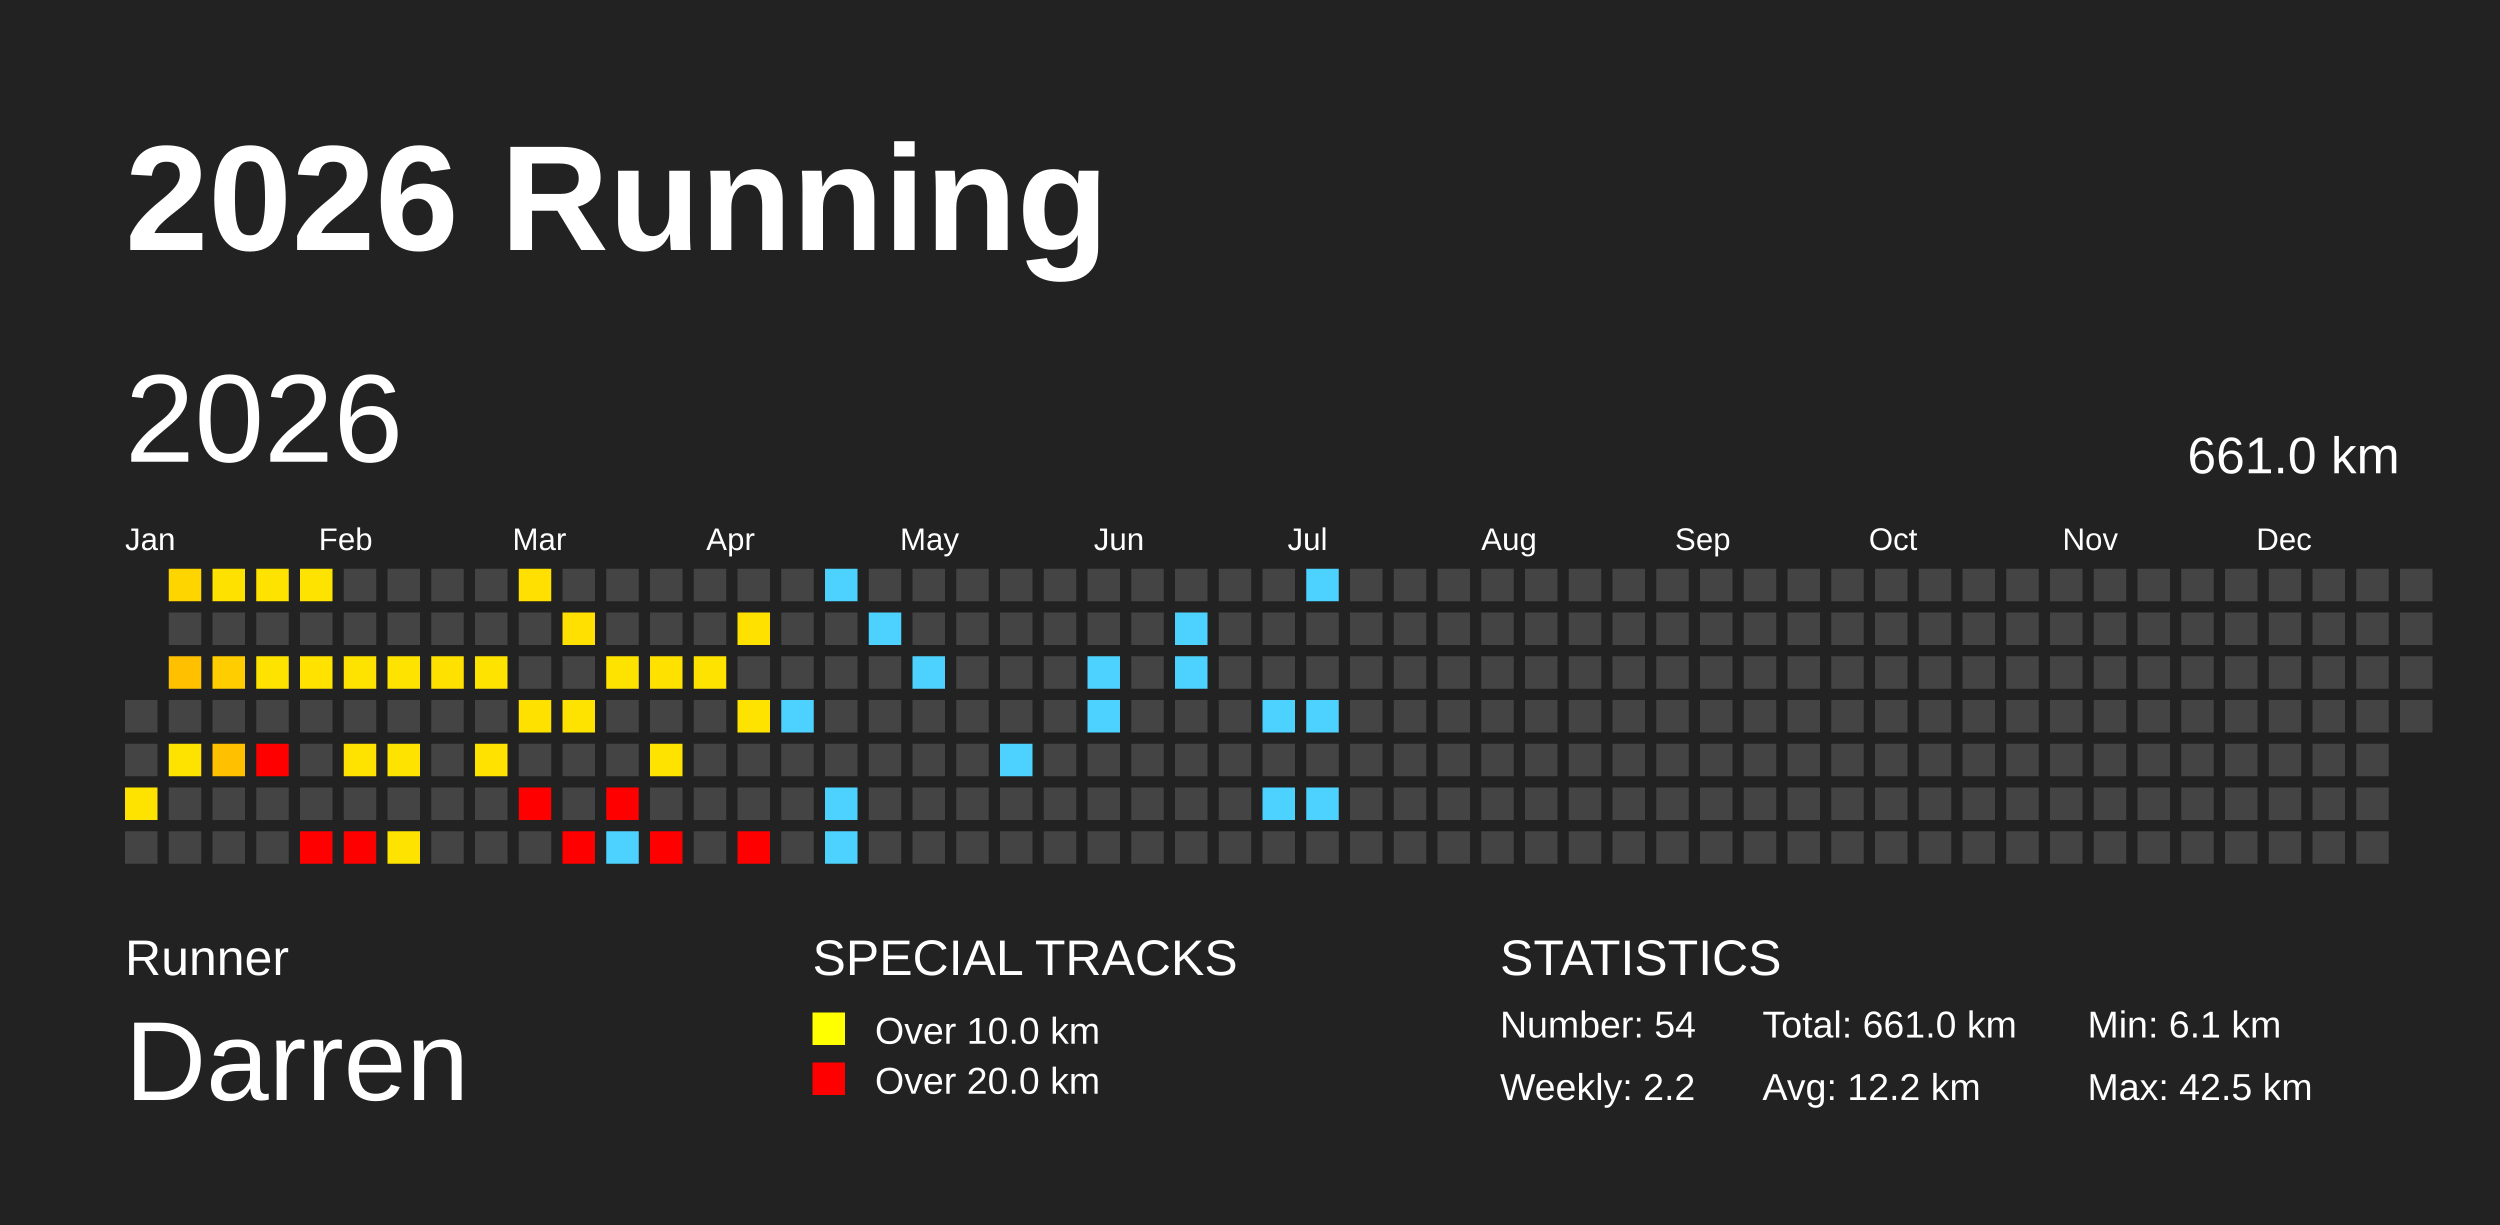
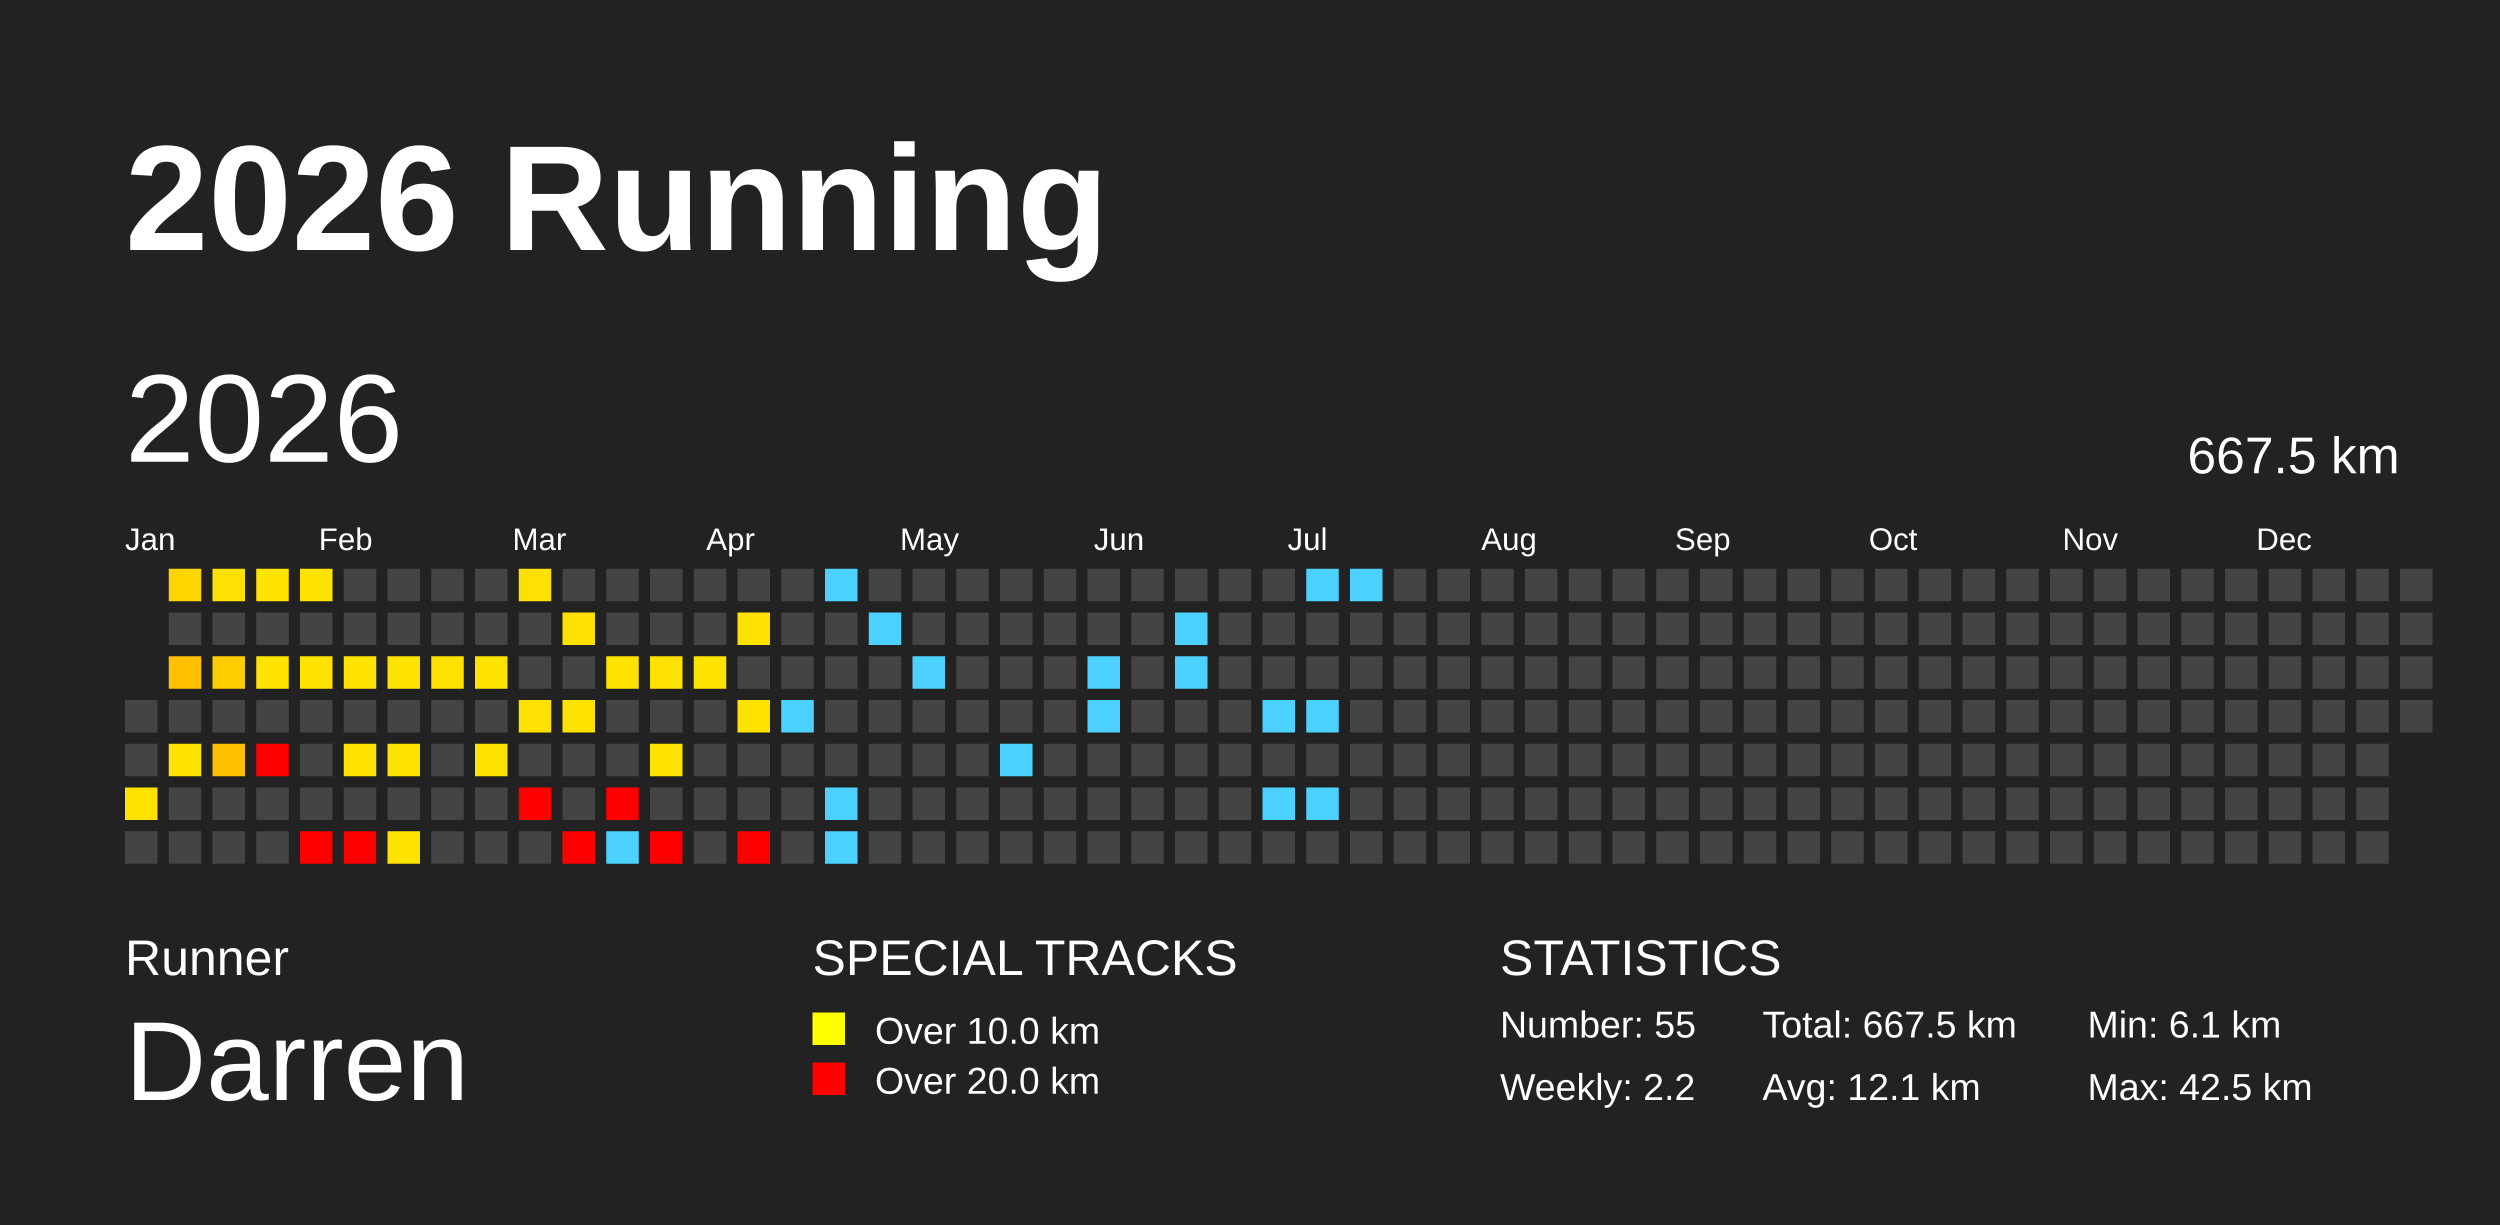
<svg xmlns="http://www.w3.org/2000/svg" baseProfile="full" height="98mm" version="1.1" viewBox="0,0,200,98" width="200mm">
  <defs />
  <rect fill="#222222" height="98" width="200" x="0" y="0" />
  <text fill="#FFFFFF" style="font-size:12px; font-family:Arial; font-weight:bold;" x="10" y="20">2026 Running</text>
  <text fill="#FFFFFF" style="font-size:4px; font-family:Arial" x="10" y="78">Runner</text>
  <text fill="#FFFFFF" style="font-size:9px; font-family:Arial" x="10" y="88">Darren</text>
  <text fill="#FFFFFF" style="font-size:4px; font-family:Arial" x="65" y="78">SPECIAL TRACKS</text>
  <rect fill="yellow" height="2.6" width="2.6" x="65" y="81" />
  <text fill="#FFFFFF" style="font-size:3px; font-family:Arial" x="70" y="83.5">Over 10.0 km</text>
  <rect fill="red" height="2.6" width="2.6" x="65" y="85" />
  <text fill="#FFFFFF" style="font-size:3px; font-family:Arial" x="70" y="87.5">Over 20.0 km</text>
  <text fill="#FFFFFF" style="font-size:4px; font-family:Arial" x="120" y="78">STATISTICS</text>
-   <text fill="#FFFFFF" style="font-size:3px; font-family:Arial" x="120" y="83">Number: 54</text>
+   <text fill="#FFFFFF" style="font-size:3px; font-family:Arial" x="120" y="83">Number: 55</text>
  <text fill="#FFFFFF" style="font-size:3px; font-family:Arial" x="120" y="88">Weekly: 2.2</text>
-   <text fill="#FFFFFF" style="font-size:3px; font-family:Arial" x="141" y="83">Total: 661.0 km</text>
-   <text fill="#FFFFFF" style="font-size:3px; font-family:Arial" x="141" y="88">Avg: 12.2 km</text>
+   <text fill="#FFFFFF" style="font-size:3px; font-family:Arial" x="141" y="83">Total: 667.5 km</text>
+   <text fill="#FFFFFF" style="font-size:3px; font-family:Arial" x="141" y="88">Avg: 12.1 km</text>
  <text fill="#FFFFFF" style="font-size:3px; font-family:Arial" x="167" y="83">Min: 6.1 km</text>
  <text fill="#FFFFFF" style="font-size:3px; font-family:Arial" x="167" y="88">Max: 42.5 km</text>
  <text dominant-baseline="hanging" fill="#FFFFFF" style="font-size:10.0px; font-family:Arial;" x="10" y="30">2026</text>
-   <text dominant-baseline="hanging" fill="#FFFFFF" style="font-size:4.125px; font-family:Arial;" x="175" y="35">661.0 km</text>
+   <text dominant-baseline="hanging" fill="#FFFFFF" style="font-size:4.125px; font-family:Arial;" x="175" y="35">667.5 km</text>
  <text fill="#FFFFFF" style="font-size:2.5px; font-family:Arial" x="10.0" y="44">Jan</text>
  <text fill="#FFFFFF" style="font-size:2.5px; font-family:Arial" x="25.5" y="44">Feb</text>
  <text fill="#FFFFFF" style="font-size:2.5px; font-family:Arial" x="41.0" y="44">Mar</text>
  <text fill="#FFFFFF" style="font-size:2.5px; font-family:Arial" x="56.5" y="44">Apr</text>
  <text fill="#FFFFFF" style="font-size:2.5px; font-family:Arial" x="72.0" y="44">May</text>
  <text fill="#FFFFFF" style="font-size:2.5px; font-family:Arial" x="87.5" y="44">Jun</text>
  <text fill="#FFFFFF" style="font-size:2.5px; font-family:Arial" x="103.0" y="44">Jul</text>
  <text fill="#FFFFFF" style="font-size:2.5px; font-family:Arial" x="118.5" y="44">Aug</text>
  <text fill="#FFFFFF" style="font-size:2.5px; font-family:Arial" x="134.0" y="44">Sep</text>
  <text fill="#FFFFFF" style="font-size:2.5px; font-family:Arial" x="149.5" y="44">Oct</text>
  <text fill="#FFFFFF" style="font-size:2.5px; font-family:Arial" x="165.0" y="44">Nov</text>
  <text fill="#FFFFFF" style="font-size:2.5px; font-family:Arial" x="180.5" y="44">Dec</text>
  <rect fill="#444444" height="2.6" width="2.6" x="10.0" y="56.0" />
  <rect fill="#444444" height="2.6" width="2.6" x="10.0" y="59.5" />
  <rect fill="#ffe300" height="2.6" width="2.6" x="10.0" y="63.0" />
  <rect fill="#444444" height="2.6" width="2.6" x="10.0" y="66.5" />
  <rect fill="#ffd500" height="2.6" width="2.6" x="13.5" y="45.5" />
  <rect fill="#444444" height="2.6" width="2.6" x="13.5" y="49.0" />
  <rect fill="#ffc000" height="2.6" width="2.6" x="13.5" y="52.5" />
  <rect fill="#444444" height="2.6" width="2.6" x="13.5" y="56.0" />
  <rect fill="#ffe300" height="2.6" width="2.6" x="13.5" y="59.5" />
  <rect fill="#444444" height="2.6" width="2.6" x="13.5" y="63.0" />
  <rect fill="#444444" height="2.6" width="2.6" x="13.5" y="66.5" />
  <rect fill="#ffe100" height="2.6" width="2.6" x="17.0" y="45.5" />
  <rect fill="#444444" height="2.6" width="2.6" x="17.0" y="49.0" />
  <rect fill="#ffcd00" height="2.6" width="2.6" x="17.0" y="52.5" />
  <rect fill="#444444" height="2.6" width="2.6" x="17.0" y="56.0" />
  <rect fill="#ffc000" height="2.6" width="2.6" x="17.0" y="59.5" />
  <rect fill="#444444" height="2.6" width="2.6" x="17.0" y="63.0" />
  <rect fill="#444444" height="2.6" width="2.6" x="17.0" y="66.5" />
  <rect fill="#ffe300" height="2.6" width="2.6" x="20.5" y="45.5" />
  <rect fill="#444444" height="2.6" width="2.6" x="20.5" y="49.0" />
  <rect fill="#ffe300" height="2.6" width="2.6" x="20.5" y="52.5" />
  <rect fill="#444444" height="2.6" width="2.6" x="20.5" y="56.0" />
  <rect fill="red" height="2.6" width="2.6" x="20.5" y="59.5" />
  <rect fill="#444444" height="2.6" width="2.6" x="20.5" y="63.0" />
  <rect fill="#444444" height="2.6" width="2.6" x="20.5" y="66.5" />
  <rect fill="#ffe300" height="2.6" width="2.6" x="24.0" y="45.5" />
  <rect fill="#444444" height="2.6" width="2.6" x="24.0" y="49.0" />
  <rect fill="#ffe200" height="2.6" width="2.6" x="24.0" y="52.5" />
  <rect fill="#444444" height="2.6" width="2.6" x="24.0" y="56.0" />
  <rect fill="#444444" height="2.6" width="2.6" x="24.0" y="59.5" />
  <rect fill="#444444" height="2.6" width="2.6" x="24.0" y="63.0" />
  <rect fill="red" height="2.6" width="2.6" x="24.0" y="66.5" />
  <rect fill="#444444" height="2.6" width="2.6" x="27.5" y="45.5" />
  <rect fill="#444444" height="2.6" width="2.6" x="27.5" y="49.0" />
  <rect fill="#ffe300" height="2.6" width="2.6" x="27.5" y="52.5" />
  <rect fill="#444444" height="2.6" width="2.6" x="27.5" y="56.0" />
  <rect fill="#ffe300" height="2.6" width="2.6" x="27.5" y="59.5" />
  <rect fill="#444444" height="2.6" width="2.6" x="27.5" y="63.0" />
  <rect fill="red" height="2.6" width="2.6" x="27.5" y="66.5" />
  <rect fill="#444444" height="2.6" width="2.6" x="31.0" y="45.5" />
  <rect fill="#444444" height="2.6" width="2.6" x="31.0" y="49.0" />
  <rect fill="#ffe300" height="2.6" width="2.6" x="31.0" y="52.5" />
  <rect fill="#444444" height="2.6" width="2.6" x="31.0" y="56.0" />
  <rect fill="#ffe300" height="2.6" width="2.6" x="31.0" y="59.5" />
  <rect fill="#444444" height="2.6" width="2.6" x="31.0" y="63.0" />
  <rect fill="#ffe300" height="2.6" width="2.6" x="31.0" y="66.5" />
  <rect fill="#444444" height="2.6" width="2.6" x="34.5" y="45.5" />
  <rect fill="#444444" height="2.6" width="2.6" x="34.5" y="49.0" />
  <rect fill="#ffe100" height="2.6" width="2.6" x="34.5" y="52.5" />
  <rect fill="#444444" height="2.6" width="2.6" x="34.5" y="56.0" />
  <rect fill="#444444" height="2.6" width="2.6" x="34.5" y="59.5" />
  <rect fill="#444444" height="2.6" width="2.6" x="34.5" y="63.0" />
  <rect fill="#444444" height="2.6" width="2.6" x="34.5" y="66.5" />
  <rect fill="#444444" height="2.6" width="2.6" x="38.0" y="45.5" />
  <rect fill="#444444" height="2.6" width="2.6" x="38.0" y="49.0" />
  <rect fill="#ffe300" height="2.6" width="2.6" x="38.0" y="52.5" />
  <rect fill="#444444" height="2.6" width="2.6" x="38.0" y="56.0" />
  <rect fill="#ffe200" height="2.6" width="2.6" x="38.0" y="59.5" />
  <rect fill="#444444" height="2.6" width="2.6" x="38.0" y="63.0" />
  <rect fill="#444444" height="2.6" width="2.6" x="38.0" y="66.5" />
  <rect fill="#ffe000" height="2.6" width="2.6" x="41.5" y="45.5" />
  <rect fill="#444444" height="2.6" width="2.6" x="41.5" y="49.0" />
  <rect fill="#444444" height="2.6" width="2.6" x="41.5" y="52.5" />
  <rect fill="#ffe100" height="2.6" width="2.6" x="41.5" y="56.0" />
  <rect fill="#444444" height="2.6" width="2.6" x="41.5" y="59.5" />
  <rect fill="red" height="2.6" width="2.6" x="41.5" y="63.0" />
  <rect fill="#444444" height="2.6" width="2.6" x="41.5" y="66.5" />
  <rect fill="#444444" height="2.6" width="2.6" x="45.0" y="45.5" />
  <rect fill="#ffe000" height="2.6" width="2.6" x="45.0" y="49.0" />
  <rect fill="#444444" height="2.6" width="2.6" x="45.0" y="52.5" />
  <rect fill="#ffe300" height="2.6" width="2.6" x="45.0" y="56.0" />
  <rect fill="#444444" height="2.6" width="2.6" x="45.0" y="59.5" />
  <rect fill="#444444" height="2.6" width="2.6" x="45.0" y="63.0" />
  <rect fill="red" height="2.6" width="2.6" x="45.0" y="66.5" />
  <rect fill="#444444" height="2.6" width="2.6" x="48.5" y="45.5" />
  <rect fill="#444444" height="2.6" width="2.6" x="48.5" y="49.0" />
  <rect fill="#ffe300" height="2.6" width="2.6" x="48.5" y="52.5" />
  <rect fill="#444444" height="2.6" width="2.6" x="48.5" y="56.0" />
  <rect fill="#444444" height="2.6" width="2.6" x="48.5" y="59.5" />
  <rect fill="red" height="2.6" width="2.6" x="48.5" y="63.0" />
  <rect fill="#4dd2ff" height="2.6" width="2.6" x="48.5" y="66.5" />
  <rect fill="#444444" height="2.6" width="2.6" x="52.0" y="45.5" />
  <rect fill="#444444" height="2.6" width="2.6" x="52.0" y="49.0" />
  <rect fill="#ffe100" height="2.6" width="2.6" x="52.0" y="52.5" />
  <rect fill="#444444" height="2.6" width="2.6" x="52.0" y="56.0" />
  <rect fill="#ffe300" height="2.6" width="2.6" x="52.0" y="59.5" />
  <rect fill="#444444" height="2.6" width="2.6" x="52.0" y="63.0" />
  <rect fill="red" height="2.6" width="2.6" x="52.0" y="66.5" />
  <rect fill="#444444" height="2.6" width="2.6" x="55.5" y="45.5" />
  <rect fill="#444444" height="2.6" width="2.6" x="55.5" y="49.0" />
  <rect fill="#ffe300" height="2.6" width="2.6" x="55.5" y="52.5" />
  <rect fill="#444444" height="2.6" width="2.6" x="55.5" y="56.0" />
  <rect fill="#444444" height="2.6" width="2.6" x="55.5" y="59.5" />
  <rect fill="#444444" height="2.6" width="2.6" x="55.5" y="63.0" />
  <rect fill="#444444" height="2.6" width="2.6" x="55.5" y="66.5" />
  <rect fill="#444444" height="2.6" width="2.6" x="59.0" y="45.5" />
  <rect fill="#ffe100" height="2.6" width="2.6" x="59.0" y="49.0" />
  <rect fill="#444444" height="2.6" width="2.6" x="59.0" y="52.5" />
  <rect fill="#ffe300" height="2.6" width="2.6" x="59.0" y="56.0" />
  <rect fill="#444444" height="2.6" width="2.6" x="59.0" y="59.5" />
  <rect fill="#444444" height="2.6" width="2.6" x="59.0" y="63.0" />
  <rect fill="red" height="2.6" width="2.6" x="59.0" y="66.5" />
  <rect fill="#444444" height="2.6" width="2.6" x="62.5" y="45.5" />
  <rect fill="#444444" height="2.6" width="2.6" x="62.5" y="49.0" />
  <rect fill="#444444" height="2.6" width="2.6" x="62.5" y="52.5" />
  <rect fill="#4dd2ff" height="2.6" width="2.6" x="62.5" y="56.0" />
  <rect fill="#444444" height="2.6" width="2.6" x="62.5" y="59.5" />
  <rect fill="#444444" height="2.6" width="2.6" x="62.5" y="63.0" />
  <rect fill="#444444" height="2.6" width="2.6" x="62.5" y="66.5" />
  <rect fill="#4dd2ff" height="2.6" width="2.6" x="66.0" y="45.5" />
  <rect fill="#444444" height="2.6" width="2.6" x="66.0" y="49.0" />
  <rect fill="#444444" height="2.6" width="2.6" x="66.0" y="52.5" />
  <rect fill="#444444" height="2.6" width="2.6" x="66.0" y="56.0" />
  <rect fill="#444444" height="2.6" width="2.6" x="66.0" y="59.5" />
  <rect fill="#4dd2ff" height="2.6" width="2.6" x="66.0" y="63.0" />
  <rect fill="#4dd2ff" height="2.6" width="2.6" x="66.0" y="66.5" />
  <rect fill="#444444" height="2.6" width="2.6" x="69.5" y="45.5" />
  <rect fill="#4dd2ff" height="2.6" width="2.6" x="69.5" y="49.0" />
  <rect fill="#444444" height="2.6" width="2.6" x="69.5" y="52.5" />
  <rect fill="#444444" height="2.6" width="2.6" x="69.5" y="56.0" />
  <rect fill="#444444" height="2.6" width="2.6" x="69.5" y="59.5" />
  <rect fill="#444444" height="2.6" width="2.6" x="69.5" y="63.0" />
  <rect fill="#444444" height="2.6" width="2.6" x="69.5" y="66.5" />
  <rect fill="#444444" height="2.6" width="2.6" x="73.0" y="45.5" />
  <rect fill="#444444" height="2.6" width="2.6" x="73.0" y="49.0" />
  <rect fill="#4dd2ff" height="2.6" width="2.6" x="73.0" y="52.5" />
  <rect fill="#444444" height="2.6" width="2.6" x="73.0" y="56.0" />
  <rect fill="#444444" height="2.6" width="2.6" x="73.0" y="59.5" />
  <rect fill="#444444" height="2.6" width="2.6" x="73.0" y="63.0" />
  <rect fill="#444444" height="2.6" width="2.6" x="73.0" y="66.5" />
  <rect fill="#444444" height="2.6" width="2.6" x="76.5" y="45.5" />
  <rect fill="#444444" height="2.6" width="2.6" x="76.5" y="49.0" />
  <rect fill="#444444" height="2.6" width="2.6" x="76.5" y="52.5" />
  <rect fill="#444444" height="2.6" width="2.6" x="76.5" y="56.0" />
  <rect fill="#444444" height="2.6" width="2.6" x="76.5" y="59.5" />
  <rect fill="#444444" height="2.6" width="2.6" x="76.5" y="63.0" />
  <rect fill="#444444" height="2.6" width="2.6" x="76.5" y="66.5" />
  <rect fill="#444444" height="2.6" width="2.6" x="80.0" y="45.5" />
  <rect fill="#444444" height="2.6" width="2.6" x="80.0" y="49.0" />
  <rect fill="#444444" height="2.6" width="2.6" x="80.0" y="52.5" />
  <rect fill="#444444" height="2.6" width="2.6" x="80.0" y="56.0" />
  <rect fill="#4dd2ff" height="2.6" width="2.6" x="80.0" y="59.5" />
  <rect fill="#444444" height="2.6" width="2.6" x="80.0" y="63.0" />
  <rect fill="#444444" height="2.6" width="2.6" x="80.0" y="66.5" />
  <rect fill="#444444" height="2.6" width="2.6" x="83.5" y="45.5" />
  <rect fill="#444444" height="2.6" width="2.6" x="83.5" y="49.0" />
  <rect fill="#444444" height="2.6" width="2.6" x="83.5" y="52.5" />
  <rect fill="#444444" height="2.6" width="2.6" x="83.5" y="56.0" />
  <rect fill="#444444" height="2.6" width="2.6" x="83.5" y="59.5" />
  <rect fill="#444444" height="2.6" width="2.6" x="83.5" y="63.0" />
  <rect fill="#444444" height="2.6" width="2.6" x="83.5" y="66.5" />
  <rect fill="#444444" height="2.6" width="2.6" x="87.0" y="45.5" />
  <rect fill="#444444" height="2.6" width="2.6" x="87.0" y="49.0" />
  <rect fill="#4dd2ff" height="2.6" width="2.6" x="87.0" y="52.5" />
  <rect fill="#4dd2ff" height="2.6" width="2.6" x="87.0" y="56.0" />
  <rect fill="#444444" height="2.6" width="2.6" x="87.0" y="59.5" />
  <rect fill="#444444" height="2.6" width="2.6" x="87.0" y="63.0" />
  <rect fill="#444444" height="2.6" width="2.6" x="87.0" y="66.5" />
  <rect fill="#444444" height="2.6" width="2.6" x="90.5" y="45.5" />
  <rect fill="#444444" height="2.6" width="2.6" x="90.5" y="49.0" />
  <rect fill="#444444" height="2.6" width="2.6" x="90.5" y="52.5" />
  <rect fill="#444444" height="2.6" width="2.6" x="90.5" y="56.0" />
  <rect fill="#444444" height="2.6" width="2.6" x="90.5" y="59.5" />
  <rect fill="#444444" height="2.6" width="2.6" x="90.5" y="63.0" />
  <rect fill="#444444" height="2.6" width="2.6" x="90.5" y="66.5" />
  <rect fill="#444444" height="2.6" width="2.6" x="94.0" y="45.5" />
  <rect fill="#4dd2ff" height="2.6" width="2.6" x="94.0" y="49.0" />
  <rect fill="#4dd2ff" height="2.6" width="2.6" x="94.0" y="52.5" />
  <rect fill="#444444" height="2.6" width="2.6" x="94.0" y="56.0" />
  <rect fill="#444444" height="2.6" width="2.6" x="94.0" y="59.5" />
  <rect fill="#444444" height="2.6" width="2.6" x="94.0" y="63.0" />
  <rect fill="#444444" height="2.6" width="2.6" x="94.0" y="66.5" />
  <rect fill="#444444" height="2.6" width="2.6" x="97.5" y="45.5" />
  <rect fill="#444444" height="2.6" width="2.6" x="97.5" y="49.0" />
  <rect fill="#444444" height="2.6" width="2.6" x="97.5" y="52.5" />
  <rect fill="#444444" height="2.6" width="2.6" x="97.5" y="56.0" />
  <rect fill="#444444" height="2.6" width="2.6" x="97.5" y="59.5" />
  <rect fill="#444444" height="2.6" width="2.6" x="97.5" y="63.0" />
  <rect fill="#444444" height="2.6" width="2.6" x="97.5" y="66.5" />
  <rect fill="#444444" height="2.6" width="2.6" x="101.0" y="45.5" />
  <rect fill="#444444" height="2.6" width="2.6" x="101.0" y="49.0" />
  <rect fill="#444444" height="2.6" width="2.6" x="101.0" y="52.5" />
  <rect fill="#4dd2ff" height="2.6" width="2.6" x="101.0" y="56.0" />
  <rect fill="#444444" height="2.6" width="2.6" x="101.0" y="59.5" />
  <rect fill="#4dd2ff" height="2.6" width="2.6" x="101.0" y="63.0" />
  <rect fill="#444444" height="2.6" width="2.6" x="101.0" y="66.5" />
  <rect fill="#4dd2ff" height="2.6" width="2.6" x="104.5" y="45.5" />
  <rect fill="#444444" height="2.6" width="2.6" x="104.5" y="49.0" />
  <rect fill="#444444" height="2.6" width="2.6" x="104.5" y="52.5" />
  <rect fill="#4dd2ff" height="2.6" width="2.6" x="104.5" y="56.0" />
  <rect fill="#444444" height="2.6" width="2.6" x="104.5" y="59.5" />
  <rect fill="#4dd2ff" height="2.6" width="2.6" x="104.5" y="63.0" />
  <rect fill="#444444" height="2.6" width="2.6" x="104.5" y="66.5" />
-   <rect fill="#444444" height="2.6" width="2.6" x="108.0" y="45.5" />
+   <rect fill="#4dd2ff" height="2.6" width="2.6" x="108.0" y="45.5" />
  <rect fill="#444444" height="2.6" width="2.6" x="108.0" y="49.0" />
  <rect fill="#444444" height="2.6" width="2.6" x="108.0" y="52.5" />
  <rect fill="#444444" height="2.6" width="2.6" x="108.0" y="56.0" />
  <rect fill="#444444" height="2.6" width="2.6" x="108.0" y="59.5" />
  <rect fill="#444444" height="2.6" width="2.6" x="108.0" y="63.0" />
  <rect fill="#444444" height="2.6" width="2.6" x="108.0" y="66.5" />
  <rect fill="#444444" height="2.6" width="2.6" x="111.5" y="45.5" />
  <rect fill="#444444" height="2.6" width="2.6" x="111.5" y="49.0" />
  <rect fill="#444444" height="2.6" width="2.6" x="111.5" y="52.5" />
  <rect fill="#444444" height="2.6" width="2.6" x="111.5" y="56.0" />
  <rect fill="#444444" height="2.6" width="2.6" x="111.5" y="59.5" />
  <rect fill="#444444" height="2.6" width="2.6" x="111.5" y="63.0" />
  <rect fill="#444444" height="2.6" width="2.6" x="111.5" y="66.5" />
  <rect fill="#444444" height="2.6" width="2.6" x="115.0" y="45.5" />
  <rect fill="#444444" height="2.6" width="2.6" x="115.0" y="49.0" />
  <rect fill="#444444" height="2.6" width="2.6" x="115.0" y="52.5" />
  <rect fill="#444444" height="2.6" width="2.6" x="115.0" y="56.0" />
  <rect fill="#444444" height="2.6" width="2.6" x="115.0" y="59.5" />
  <rect fill="#444444" height="2.6" width="2.6" x="115.0" y="63.0" />
  <rect fill="#444444" height="2.6" width="2.6" x="115.0" y="66.5" />
  <rect fill="#444444" height="2.6" width="2.6" x="118.5" y="45.5" />
  <rect fill="#444444" height="2.6" width="2.6" x="118.5" y="49.0" />
  <rect fill="#444444" height="2.6" width="2.6" x="118.5" y="52.5" />
  <rect fill="#444444" height="2.6" width="2.6" x="118.5" y="56.0" />
  <rect fill="#444444" height="2.6" width="2.6" x="118.5" y="59.5" />
  <rect fill="#444444" height="2.6" width="2.6" x="118.5" y="63.0" />
  <rect fill="#444444" height="2.6" width="2.6" x="118.5" y="66.5" />
  <rect fill="#444444" height="2.6" width="2.6" x="122.0" y="45.5" />
  <rect fill="#444444" height="2.6" width="2.6" x="122.0" y="49.0" />
  <rect fill="#444444" height="2.6" width="2.6" x="122.0" y="52.5" />
  <rect fill="#444444" height="2.6" width="2.6" x="122.0" y="56.0" />
  <rect fill="#444444" height="2.6" width="2.6" x="122.0" y="59.5" />
  <rect fill="#444444" height="2.6" width="2.6" x="122.0" y="63.0" />
  <rect fill="#444444" height="2.6" width="2.6" x="122.0" y="66.5" />
  <rect fill="#444444" height="2.6" width="2.6" x="125.5" y="45.5" />
  <rect fill="#444444" height="2.6" width="2.6" x="125.5" y="49.0" />
  <rect fill="#444444" height="2.6" width="2.6" x="125.5" y="52.5" />
  <rect fill="#444444" height="2.6" width="2.6" x="125.5" y="56.0" />
  <rect fill="#444444" height="2.6" width="2.6" x="125.5" y="59.5" />
  <rect fill="#444444" height="2.6" width="2.6" x="125.5" y="63.0" />
  <rect fill="#444444" height="2.6" width="2.6" x="125.5" y="66.5" />
  <rect fill="#444444" height="2.6" width="2.6" x="129.0" y="45.5" />
  <rect fill="#444444" height="2.6" width="2.6" x="129.0" y="49.0" />
  <rect fill="#444444" height="2.6" width="2.6" x="129.0" y="52.5" />
  <rect fill="#444444" height="2.6" width="2.6" x="129.0" y="56.0" />
  <rect fill="#444444" height="2.6" width="2.6" x="129.0" y="59.5" />
  <rect fill="#444444" height="2.6" width="2.6" x="129.0" y="63.0" />
  <rect fill="#444444" height="2.6" width="2.6" x="129.0" y="66.5" />
  <rect fill="#444444" height="2.6" width="2.6" x="132.5" y="45.5" />
  <rect fill="#444444" height="2.6" width="2.6" x="132.5" y="49.0" />
  <rect fill="#444444" height="2.6" width="2.6" x="132.5" y="52.5" />
  <rect fill="#444444" height="2.6" width="2.6" x="132.5" y="56.0" />
  <rect fill="#444444" height="2.6" width="2.6" x="132.5" y="59.5" />
  <rect fill="#444444" height="2.6" width="2.6" x="132.5" y="63.0" />
  <rect fill="#444444" height="2.6" width="2.6" x="132.5" y="66.5" />
  <rect fill="#444444" height="2.6" width="2.6" x="136.0" y="45.5" />
  <rect fill="#444444" height="2.6" width="2.6" x="136.0" y="49.0" />
  <rect fill="#444444" height="2.6" width="2.6" x="136.0" y="52.5" />
  <rect fill="#444444" height="2.6" width="2.6" x="136.0" y="56.0" />
  <rect fill="#444444" height="2.6" width="2.6" x="136.0" y="59.5" />
  <rect fill="#444444" height="2.6" width="2.6" x="136.0" y="63.0" />
  <rect fill="#444444" height="2.6" width="2.6" x="136.0" y="66.5" />
  <rect fill="#444444" height="2.6" width="2.6" x="139.5" y="45.5" />
  <rect fill="#444444" height="2.6" width="2.6" x="139.5" y="49.0" />
  <rect fill="#444444" height="2.6" width="2.6" x="139.5" y="52.5" />
  <rect fill="#444444" height="2.6" width="2.6" x="139.5" y="56.0" />
  <rect fill="#444444" height="2.6" width="2.6" x="139.5" y="59.5" />
  <rect fill="#444444" height="2.6" width="2.6" x="139.5" y="63.0" />
  <rect fill="#444444" height="2.6" width="2.6" x="139.5" y="66.5" />
  <rect fill="#444444" height="2.6" width="2.6" x="143.0" y="45.5" />
  <rect fill="#444444" height="2.6" width="2.6" x="143.0" y="49.0" />
  <rect fill="#444444" height="2.6" width="2.6" x="143.0" y="52.5" />
  <rect fill="#444444" height="2.6" width="2.6" x="143.0" y="56.0" />
  <rect fill="#444444" height="2.6" width="2.6" x="143.0" y="59.5" />
  <rect fill="#444444" height="2.6" width="2.6" x="143.0" y="63.0" />
  <rect fill="#444444" height="2.6" width="2.6" x="143.0" y="66.5" />
  <rect fill="#444444" height="2.6" width="2.6" x="146.5" y="45.5" />
  <rect fill="#444444" height="2.6" width="2.6" x="146.5" y="49.0" />
  <rect fill="#444444" height="2.6" width="2.6" x="146.5" y="52.5" />
  <rect fill="#444444" height="2.6" width="2.6" x="146.5" y="56.0" />
  <rect fill="#444444" height="2.6" width="2.6" x="146.5" y="59.5" />
  <rect fill="#444444" height="2.6" width="2.6" x="146.5" y="63.0" />
  <rect fill="#444444" height="2.6" width="2.6" x="146.5" y="66.5" />
  <rect fill="#444444" height="2.6" width="2.6" x="150.0" y="45.5" />
  <rect fill="#444444" height="2.6" width="2.6" x="150.0" y="49.0" />
  <rect fill="#444444" height="2.6" width="2.6" x="150.0" y="52.5" />
  <rect fill="#444444" height="2.6" width="2.6" x="150.0" y="56.0" />
  <rect fill="#444444" height="2.6" width="2.6" x="150.0" y="59.5" />
  <rect fill="#444444" height="2.6" width="2.6" x="150.0" y="63.0" />
  <rect fill="#444444" height="2.6" width="2.6" x="150.0" y="66.5" />
  <rect fill="#444444" height="2.6" width="2.6" x="153.5" y="45.5" />
  <rect fill="#444444" height="2.6" width="2.6" x="153.5" y="49.0" />
  <rect fill="#444444" height="2.6" width="2.6" x="153.5" y="52.5" />
  <rect fill="#444444" height="2.6" width="2.6" x="153.5" y="56.0" />
  <rect fill="#444444" height="2.6" width="2.6" x="153.5" y="59.5" />
  <rect fill="#444444" height="2.6" width="2.6" x="153.5" y="63.0" />
  <rect fill="#444444" height="2.6" width="2.6" x="153.5" y="66.5" />
  <rect fill="#444444" height="2.6" width="2.6" x="157.0" y="45.5" />
  <rect fill="#444444" height="2.6" width="2.6" x="157.0" y="49.0" />
  <rect fill="#444444" height="2.6" width="2.6" x="157.0" y="52.5" />
  <rect fill="#444444" height="2.6" width="2.6" x="157.0" y="56.0" />
  <rect fill="#444444" height="2.6" width="2.6" x="157.0" y="59.5" />
  <rect fill="#444444" height="2.6" width="2.6" x="157.0" y="63.0" />
  <rect fill="#444444" height="2.6" width="2.6" x="157.0" y="66.5" />
  <rect fill="#444444" height="2.6" width="2.6" x="160.5" y="45.5" />
  <rect fill="#444444" height="2.6" width="2.6" x="160.5" y="49.0" />
  <rect fill="#444444" height="2.6" width="2.6" x="160.5" y="52.5" />
  <rect fill="#444444" height="2.6" width="2.6" x="160.5" y="56.0" />
  <rect fill="#444444" height="2.6" width="2.6" x="160.5" y="59.5" />
  <rect fill="#444444" height="2.6" width="2.6" x="160.5" y="63.0" />
  <rect fill="#444444" height="2.6" width="2.6" x="160.5" y="66.5" />
  <rect fill="#444444" height="2.6" width="2.6" x="164.0" y="45.5" />
  <rect fill="#444444" height="2.6" width="2.6" x="164.0" y="49.0" />
  <rect fill="#444444" height="2.6" width="2.6" x="164.0" y="52.5" />
  <rect fill="#444444" height="2.6" width="2.6" x="164.0" y="56.0" />
  <rect fill="#444444" height="2.6" width="2.6" x="164.0" y="59.5" />
  <rect fill="#444444" height="2.6" width="2.6" x="164.0" y="63.0" />
  <rect fill="#444444" height="2.6" width="2.6" x="164.0" y="66.5" />
  <rect fill="#444444" height="2.6" width="2.6" x="167.5" y="45.5" />
  <rect fill="#444444" height="2.6" width="2.6" x="167.5" y="49.0" />
  <rect fill="#444444" height="2.6" width="2.6" x="167.5" y="52.5" />
  <rect fill="#444444" height="2.6" width="2.6" x="167.5" y="56.0" />
  <rect fill="#444444" height="2.6" width="2.6" x="167.5" y="59.5" />
  <rect fill="#444444" height="2.6" width="2.6" x="167.5" y="63.0" />
  <rect fill="#444444" height="2.6" width="2.6" x="167.5" y="66.5" />
  <rect fill="#444444" height="2.6" width="2.6" x="171.0" y="45.5" />
  <rect fill="#444444" height="2.6" width="2.6" x="171.0" y="49.0" />
  <rect fill="#444444" height="2.6" width="2.6" x="171.0" y="52.5" />
  <rect fill="#444444" height="2.6" width="2.6" x="171.0" y="56.0" />
  <rect fill="#444444" height="2.6" width="2.6" x="171.0" y="59.5" />
  <rect fill="#444444" height="2.6" width="2.6" x="171.0" y="63.0" />
  <rect fill="#444444" height="2.6" width="2.6" x="171.0" y="66.5" />
  <rect fill="#444444" height="2.6" width="2.6" x="174.5" y="45.5" />
  <rect fill="#444444" height="2.6" width="2.6" x="174.5" y="49.0" />
  <rect fill="#444444" height="2.6" width="2.6" x="174.5" y="52.5" />
  <rect fill="#444444" height="2.6" width="2.6" x="174.5" y="56.0" />
  <rect fill="#444444" height="2.6" width="2.6" x="174.5" y="59.5" />
  <rect fill="#444444" height="2.6" width="2.6" x="174.5" y="63.0" />
  <rect fill="#444444" height="2.6" width="2.6" x="174.5" y="66.5" />
  <rect fill="#444444" height="2.6" width="2.6" x="178.0" y="45.5" />
  <rect fill="#444444" height="2.6" width="2.6" x="178.0" y="49.0" />
  <rect fill="#444444" height="2.6" width="2.6" x="178.0" y="52.5" />
  <rect fill="#444444" height="2.6" width="2.6" x="178.0" y="56.0" />
  <rect fill="#444444" height="2.6" width="2.6" x="178.0" y="59.5" />
  <rect fill="#444444" height="2.6" width="2.6" x="178.0" y="63.0" />
  <rect fill="#444444" height="2.6" width="2.6" x="178.0" y="66.5" />
  <rect fill="#444444" height="2.6" width="2.6" x="181.5" y="45.5" />
  <rect fill="#444444" height="2.6" width="2.6" x="181.5" y="49.0" />
  <rect fill="#444444" height="2.6" width="2.6" x="181.5" y="52.5" />
  <rect fill="#444444" height="2.6" width="2.6" x="181.5" y="56.0" />
  <rect fill="#444444" height="2.6" width="2.6" x="181.5" y="59.5" />
  <rect fill="#444444" height="2.6" width="2.6" x="181.5" y="63.0" />
  <rect fill="#444444" height="2.6" width="2.6" x="181.5" y="66.5" />
  <rect fill="#444444" height="2.6" width="2.6" x="185.0" y="45.5" />
  <rect fill="#444444" height="2.6" width="2.6" x="185.0" y="49.0" />
  <rect fill="#444444" height="2.6" width="2.6" x="185.0" y="52.5" />
  <rect fill="#444444" height="2.6" width="2.6" x="185.0" y="56.0" />
  <rect fill="#444444" height="2.6" width="2.6" x="185.0" y="59.5" />
  <rect fill="#444444" height="2.6" width="2.6" x="185.0" y="63.0" />
  <rect fill="#444444" height="2.6" width="2.6" x="185.0" y="66.5" />
  <rect fill="#444444" height="2.6" width="2.6" x="188.5" y="45.5" />
  <rect fill="#444444" height="2.6" width="2.6" x="188.5" y="49.0" />
  <rect fill="#444444" height="2.6" width="2.6" x="188.5" y="52.5" />
  <rect fill="#444444" height="2.6" width="2.6" x="188.5" y="56.0" />
  <rect fill="#444444" height="2.6" width="2.6" x="188.5" y="59.5" />
  <rect fill="#444444" height="2.6" width="2.6" x="188.5" y="63.0" />
  <rect fill="#444444" height="2.6" width="2.6" x="188.5" y="66.5" />
  <rect fill="#444444" height="2.6" width="2.6" x="192.0" y="45.5" />
  <rect fill="#444444" height="2.6" width="2.6" x="192.0" y="49.0" />
  <rect fill="#444444" height="2.6" width="2.6" x="192.0" y="52.5" />
  <rect fill="#444444" height="2.6" width="2.6" x="192.0" y="56.0" />
</svg>
